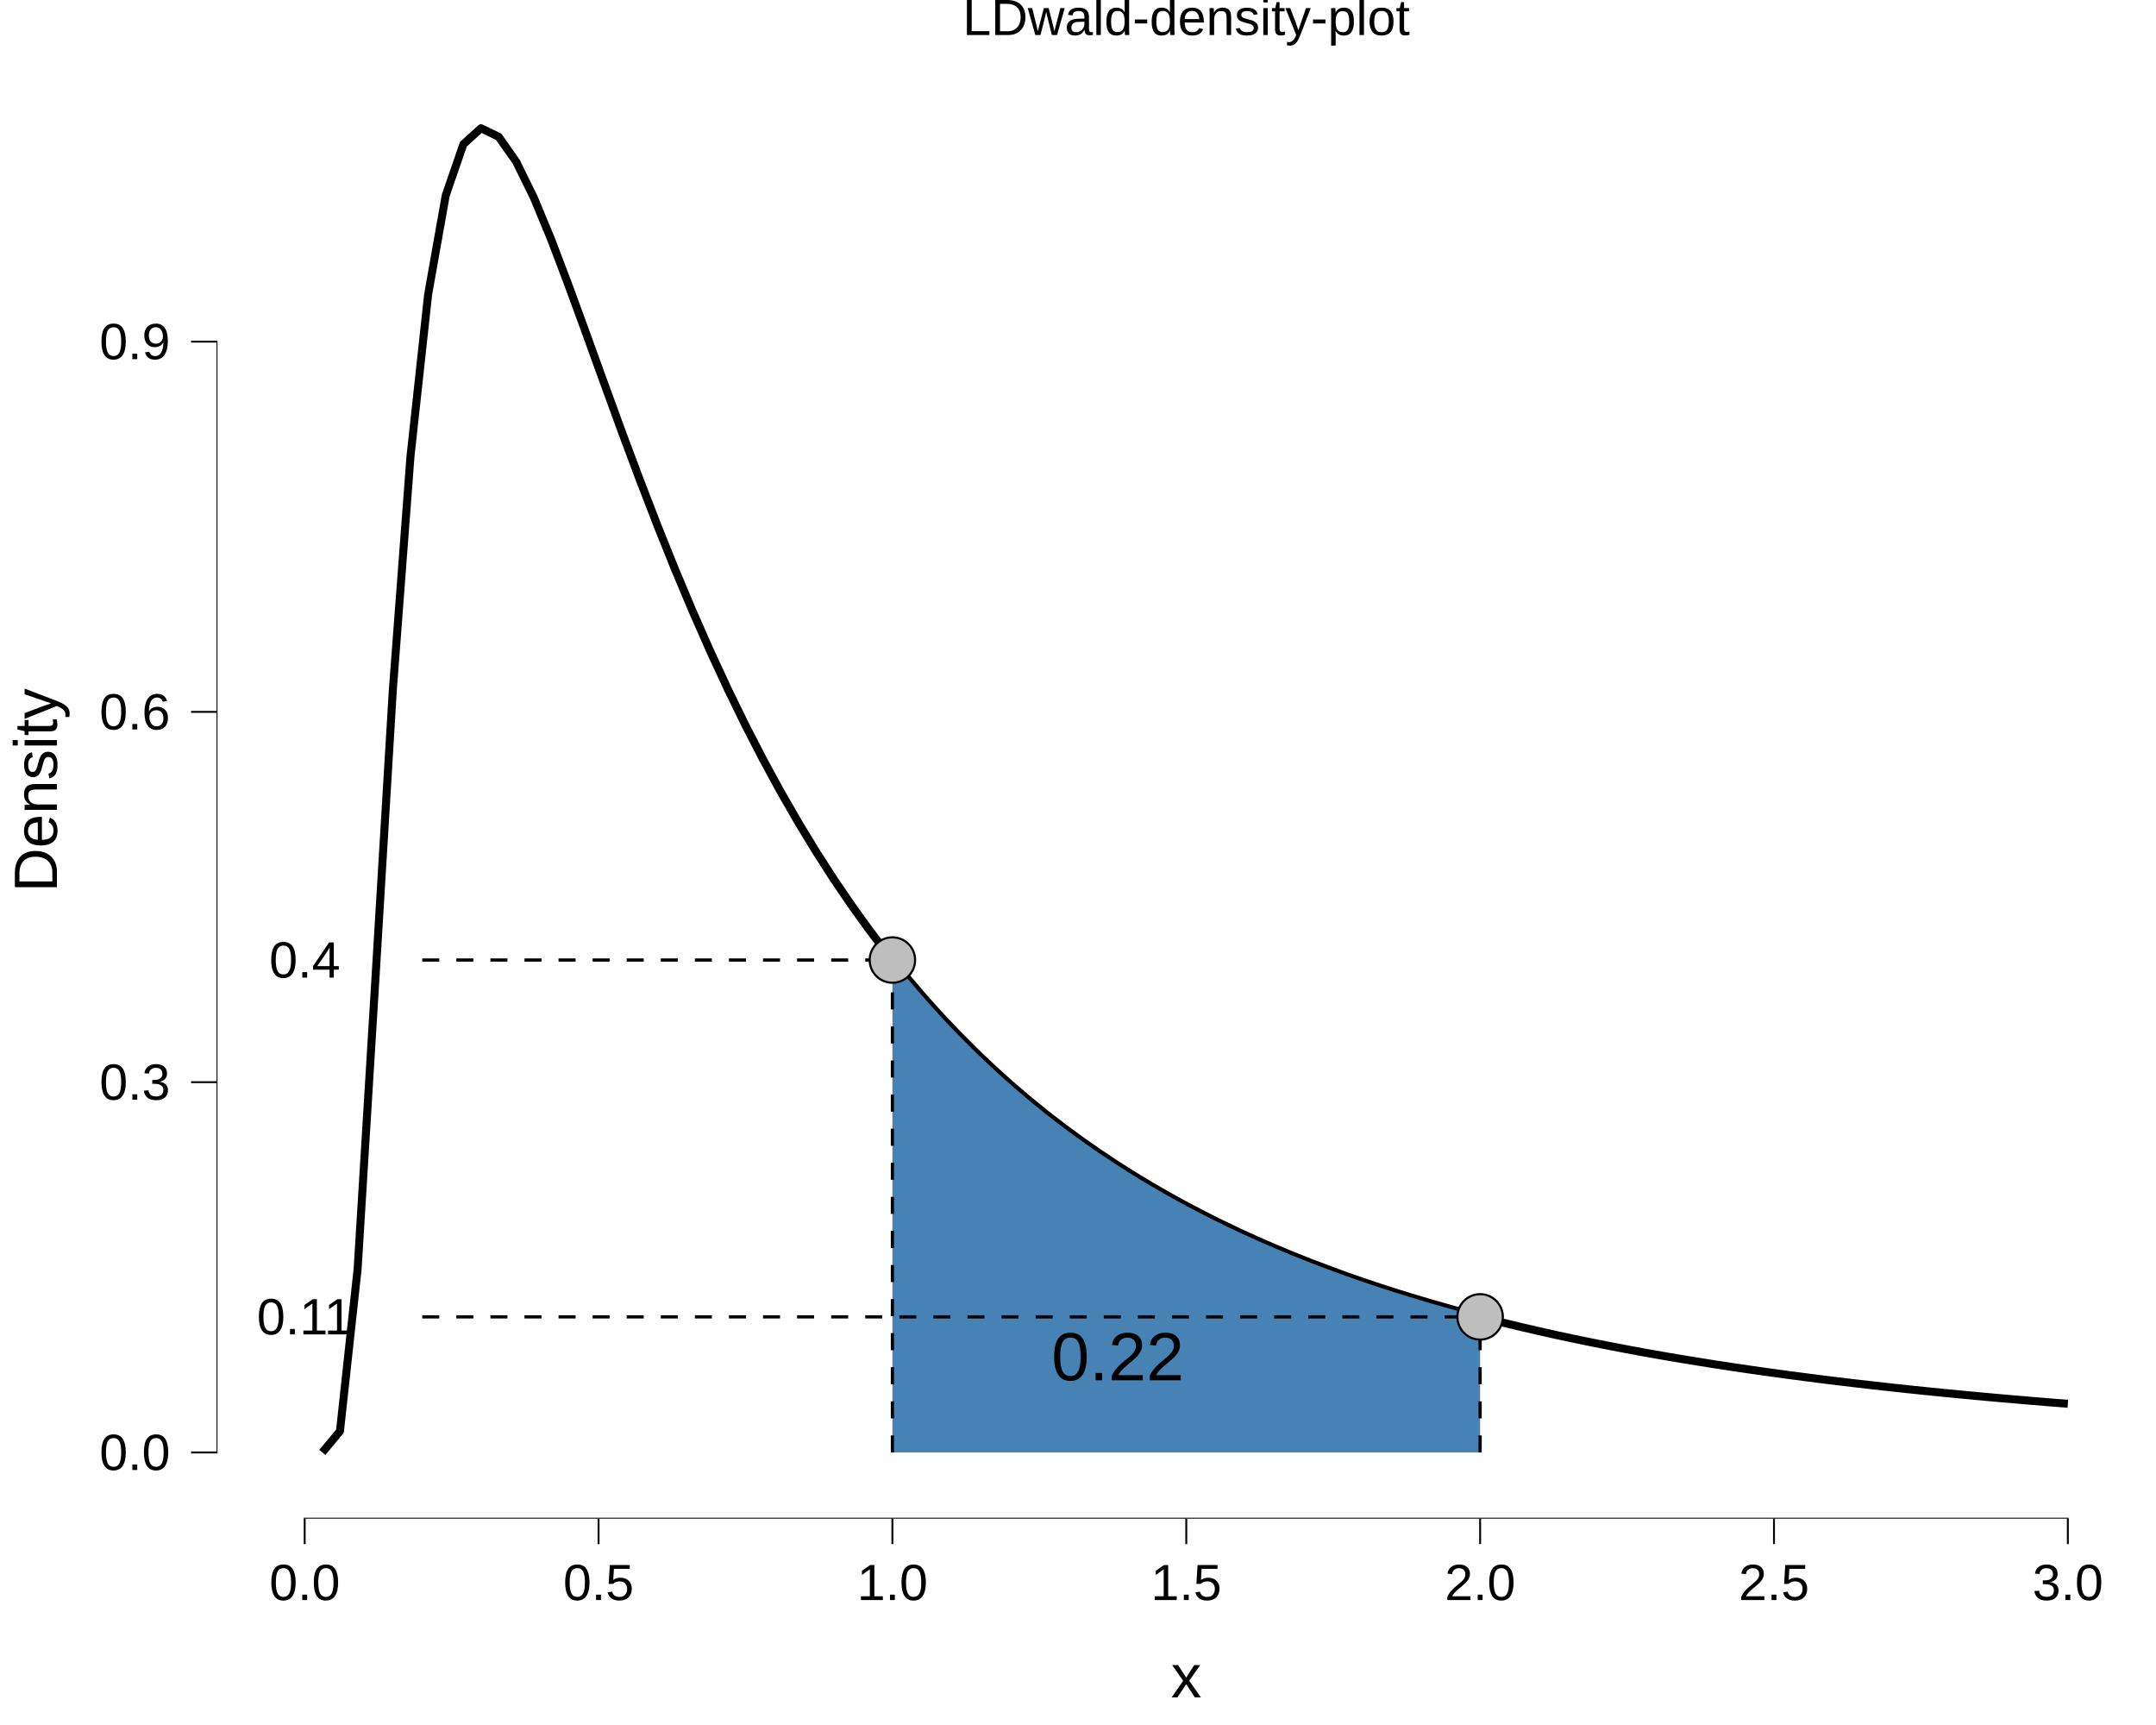
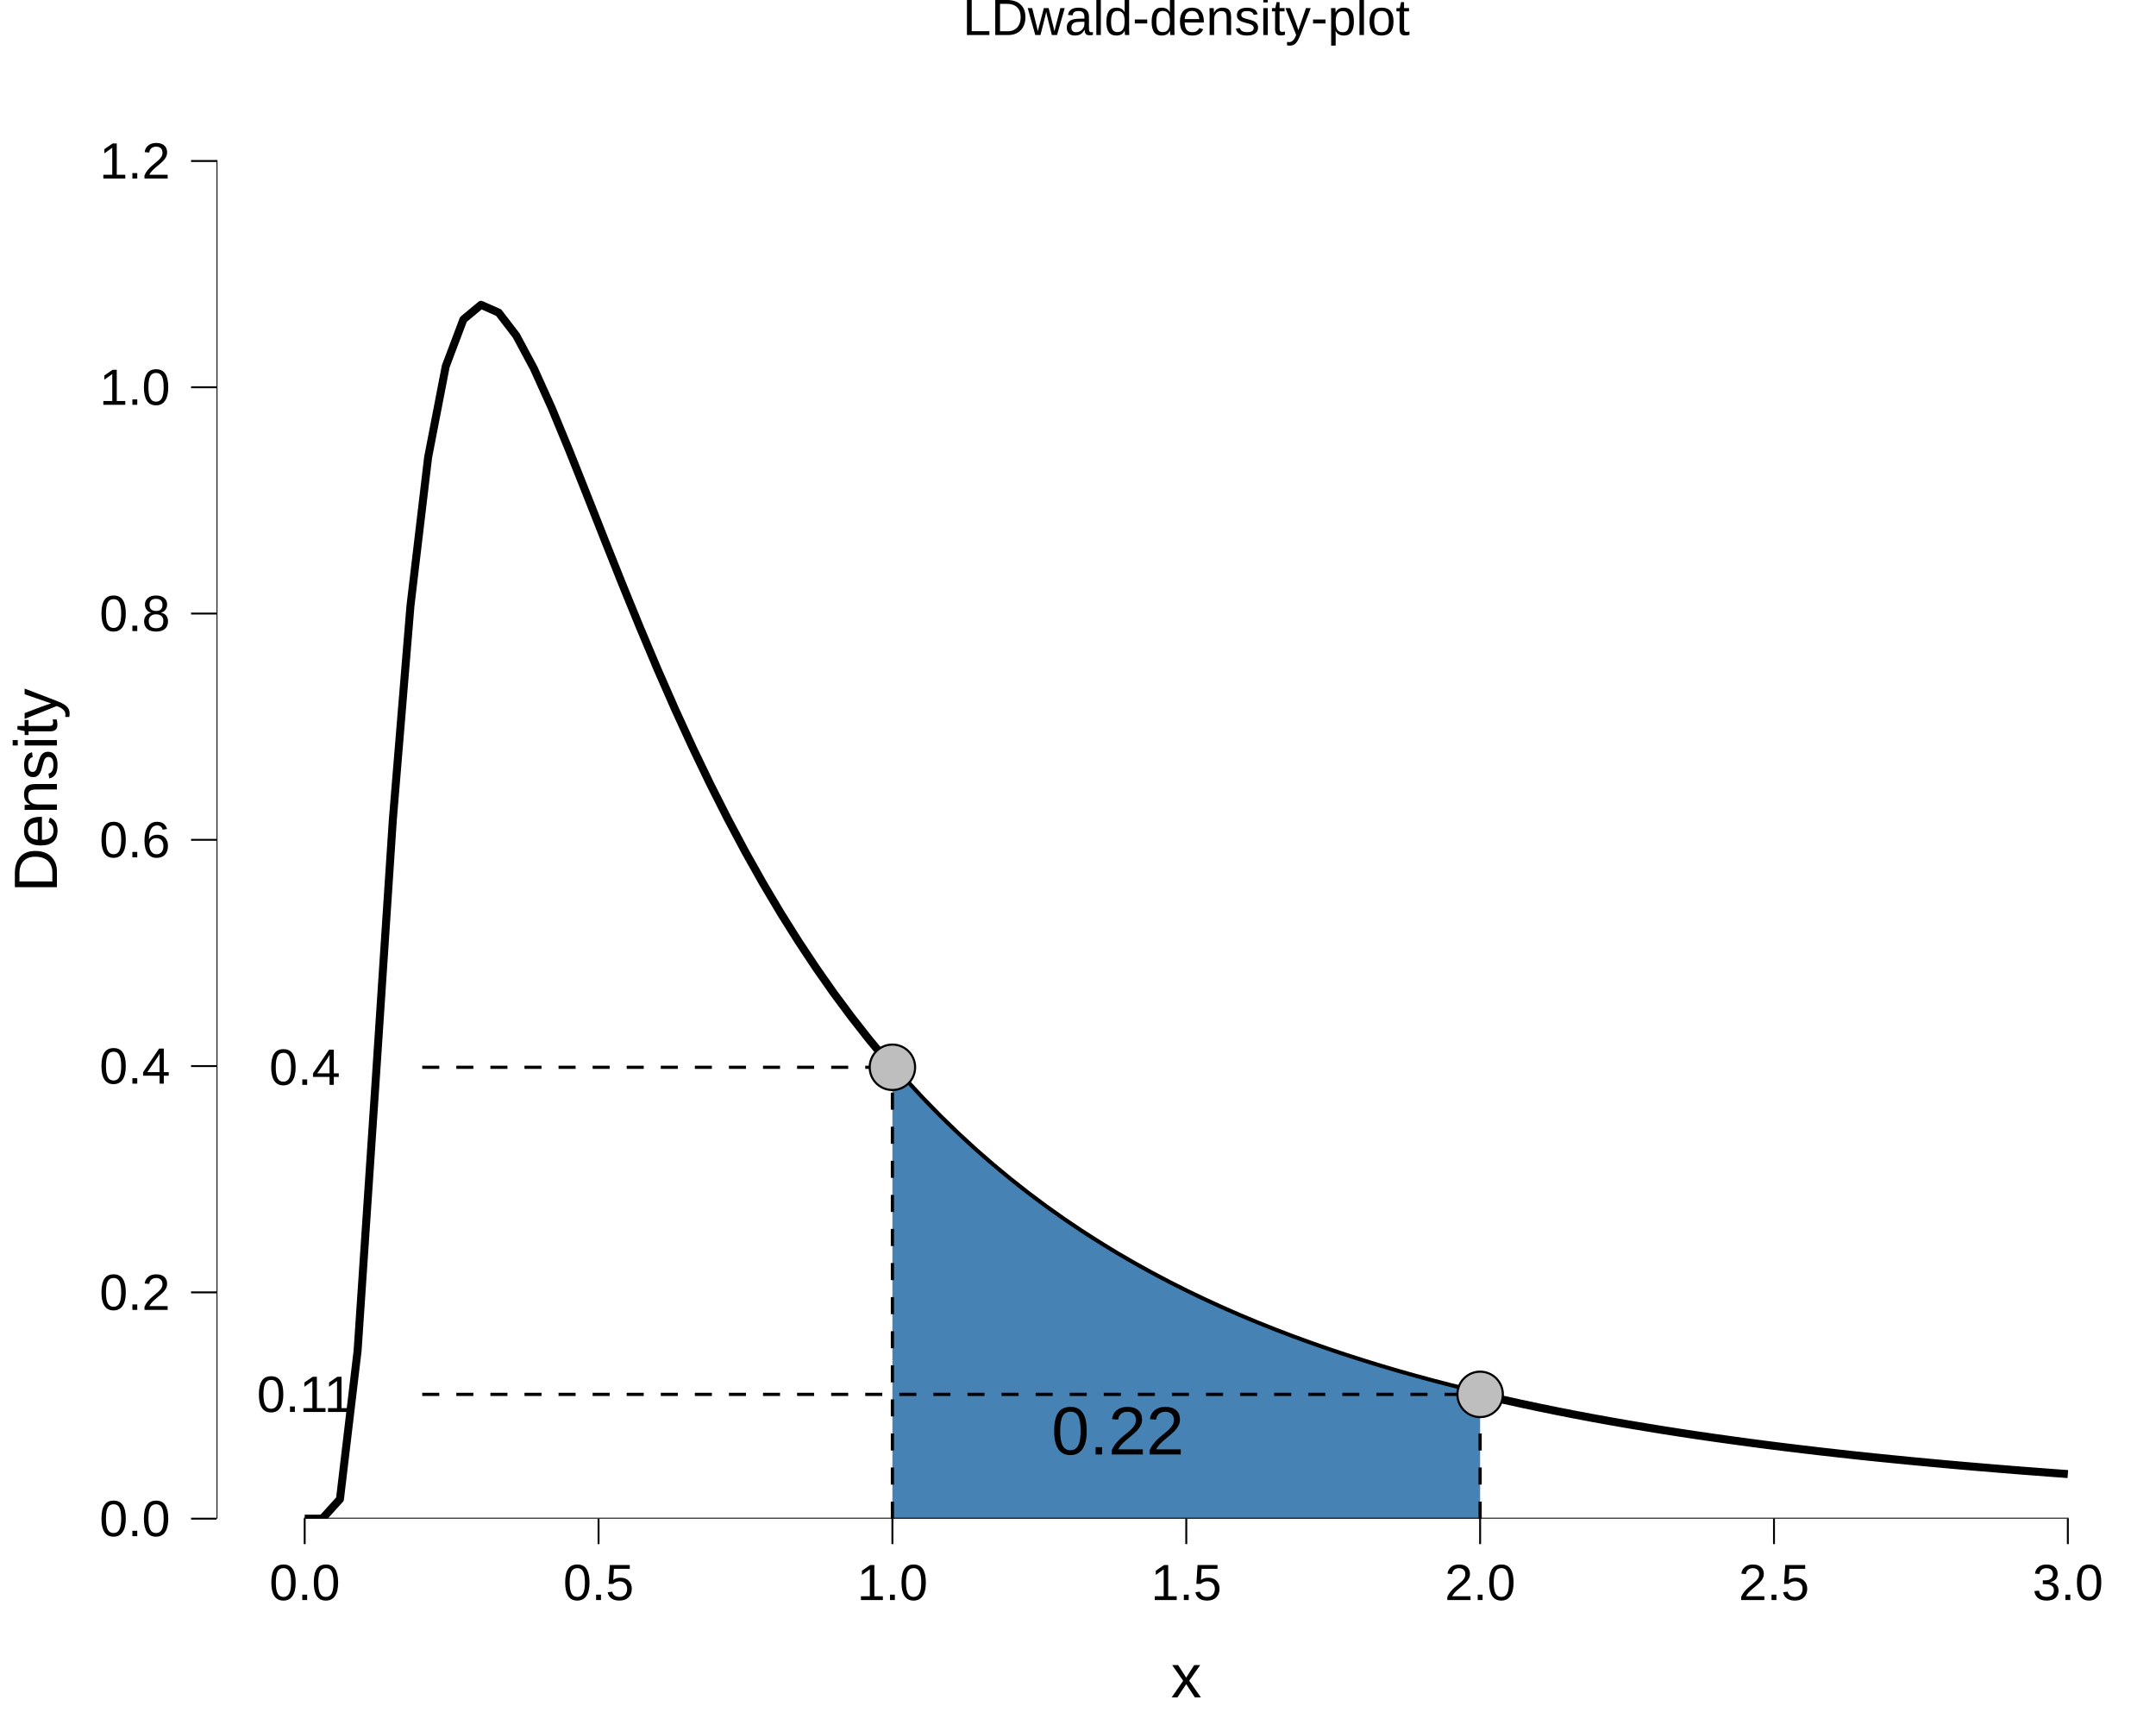
<svg xmlns="http://www.w3.org/2000/svg" viewBox="0 0 720.00 576.00">
  <defs>
    <style type="text/css">
    line, polyline, polygon, path, rect, circle {
      fill: none;
      stroke: #000000;
      stroke-linecap: round;
      stroke-linejoin: round;
      stroke-miterlimit: 10.00;
    }
  </style>
  </defs>
  <rect width="100%" height="100%" style="stroke: none; fill: #FFFFFF;" />
  <rect x="0.00" y="0.00" width="720.00" height="576.00" style="stroke-width: 10.67; stroke: none;" />
  <defs>
    <clipPath id="cpNzIuMzF8NzIwLjAwfDUwNy4xMHwyMC43MQ==">
      <rect x="72.31" y="20.71" width="647.69" height="486.38" />
    </clipPath>
  </defs>
  <rect x="72.31" y="20.71" width="647.69" height="486.38" style="stroke-width: 10.67; stroke: none;" clip-path="url(#cpNzIuMzF8NzIwLjAwfDUwNy4xMHwyMC43MQ==)" />
-   <polyline points="107.64,484.98 113.53,477.90 119.42,423.81 125.30,328.01 131.19,230.38 137.08,152.43 142.97,98.38 148.86,65.21 154.75,48.16 160.63,42.82 166.52,45.66 172.41,54.04 178.30,66.04 184.19,80.28 190.07,95.81 195.96,111.95 201.85,128.24 207.74,144.38 213.63,160.13 219.51,175.38 225.40,190.04 231.29,204.06 237.18,217.43 243.07,230.13 248.95,242.19 254.84,253.61 260.73,264.42 266.62,274.66 272.51,284.34 278.39,293.49 284.28,302.15 290.17,310.34 296.06,318.08 301.95,325.42 307.84,332.36 313.72,338.93 319.61,345.16 325.50,351.07 331.39,356.67 337.28,361.98 343.16,367.03 349.05,371.82 354.94,376.37 360.83,380.70 366.72,384.82 372.60,388.74 378.49,392.47 384.38,396.03 390.27,399.42 396.16,402.65 402.04,405.73 407.93,408.67 413.82,411.49 419.71,414.17 425.60,416.74 431.48,419.19 437.37,421.54 443.26,423.78 449.15,425.94 455.04,428.00 460.92,429.97 466.81,431.86 472.70,433.67 478.59,435.41 484.48,437.08 490.37,438.68 496.25,440.22 502.14,441.70 508.03,443.12 513.92,444.48 519.81,445.80 525.69,447.06 531.58,448.27 537.47,449.44 543.36,450.56 549.25,451.65 555.13,452.69 561.02,453.69 566.91,454.66 572.80,455.59 578.69,456.49 584.57,457.36 590.46,458.19 596.35,459.00 602.24,459.78 608.13,460.53 614.01,461.26 619.90,461.96 625.79,462.63 631.68,463.29 637.57,463.92 643.46,464.53 649.34,465.12 655.23,465.69 661.12,466.24 667.01,466.78 672.90,467.29 678.78,467.79 684.67,468.28 690.56,468.74 " style="stroke-width: 2.67; stroke-linecap: butt;" clip-path="url(#cpNzIuMzF8NzIwLjAwfDUwNy4xMHwyMC43MQ==)" />
-   <polygon points="298.02,320.57 299.98,323.02 301.95,325.42 303.91,327.77 305.87,330.09 307.84,332.36 309.80,334.59 311.76,336.78 313.72,338.93 315.69,341.05 317.65,343.12 319.61,345.16 321.57,347.17 323.54,349.13 325.50,351.07 327.46,352.97 329.42,354.83 331.39,356.67 333.35,358.47 335.31,360.24 337.28,361.98 339.24,363.69 341.20,365.37 343.16,367.03 345.13,368.65 347.09,370.25 349.05,371.82 351.01,373.36 352.98,374.88 354.94,376.37 356.90,377.84 358.87,379.28 360.83,380.70 362.79,382.10 364.75,383.47 366.72,384.82 368.68,386.15 370.64,387.45 372.60,388.74 374.57,390.00 376.53,391.25 378.49,392.47 380.45,393.68 382.42,394.86 384.38,396.03 386.34,397.17 388.31,398.30 390.27,399.42 392.23,400.51 394.19,401.59 396.16,402.65 398.12,403.69 400.08,404.72 402.04,405.73 404.01,406.73 405.97,407.71 407.93,408.67 409.90,409.63 411.86,410.56 413.82,411.49 415.78,412.39 417.75,413.29 419.71,414.17 421.67,415.04 423.63,415.89 425.60,416.74 427.56,417.57 429.52,418.39 431.48,419.19 433.45,419.98 435.41,420.77 437.37,421.54 439.34,422.30 441.30,423.05 443.26,423.78 445.22,424.51 447.19,425.23 449.15,425.94 451.11,426.63 453.07,427.32 455.04,428.00 457.00,428.66 458.96,429.32 460.92,429.97 462.89,430.61 464.85,431.24 466.81,431.86 468.78,432.47 470.74,433.08 472.70,433.67 474.66,434.26 476.63,434.84 478.59,435.41 480.55,435.98 482.51,436.53 484.48,437.08 486.44,437.62 488.40,438.16 490.37,438.68 492.33,439.20 494.29,439.72 494.29,484.99 492.33,484.99 490.37,484.99 488.40,484.99 486.44,484.99 484.48,484.99 482.51,484.99 480.55,484.99 478.59,484.99 476.63,484.99 474.66,484.99 472.70,484.99 470.74,484.99 468.78,484.99 466.81,484.99 464.85,484.99 462.89,484.99 460.92,484.99 458.96,484.99 457.00,484.99 455.04,484.99 453.07,484.99 451.11,484.99 449.15,484.99 447.19,484.99 445.22,484.99 443.26,484.99 441.30,484.99 439.34,484.99 437.37,484.99 435.41,484.99 433.45,484.99 431.48,484.99 429.52,484.99 427.56,484.99 425.60,484.99 423.63,484.99 421.67,484.99 419.71,484.99 417.75,484.99 415.78,484.99 413.82,484.99 411.86,484.99 409.90,484.99 407.93,484.99 405.97,484.99 404.01,484.99 402.04,484.99 400.08,484.99 398.12,484.99 396.16,484.99 394.19,484.99 392.23,484.99 390.27,484.99 388.31,484.99 386.34,484.99 384.38,484.99 382.42,484.99 380.45,484.99 378.49,484.99 376.53,484.99 374.57,484.99 372.60,484.99 370.64,484.99 368.68,484.99 366.72,484.99 364.75,484.99 362.79,484.99 360.83,484.99 358.87,484.99 356.90,484.99 354.94,484.99 352.98,484.99 351.01,484.99 349.05,484.99 347.09,484.99 345.13,484.99 343.16,484.99 341.20,484.99 339.24,484.99 337.28,484.99 335.31,484.99 333.35,484.99 331.39,484.99 329.42,484.99 327.46,484.99 325.50,484.99 323.54,484.99 321.57,484.99 319.61,484.99 317.65,484.99 315.69,484.99 313.72,484.99 311.76,484.99 309.80,484.99 307.84,484.99 305.87,484.99 303.91,484.99 301.95,484.99 299.98,484.99 298.02,484.99 " style="stroke-width: 0.00; stroke: none; fill: #4682B4;" clip-path="url(#cpNzIuMzF8NzIwLjAwfDUwNy4xMHwyMC43MQ==)" />
-   <polyline points="298.02,320.57 299.98,323.02 301.95,325.42 303.91,327.77 305.87,330.09 307.84,332.36 309.80,334.59 311.76,336.78 313.72,338.93 315.69,341.05 317.65,343.12 319.61,345.16 321.57,347.17 323.54,349.13 325.50,351.07 327.46,352.97 329.42,354.83 331.39,356.67 333.35,358.47 335.31,360.24 337.28,361.98 339.24,363.69 341.20,365.37 343.16,367.03 345.13,368.65 347.09,370.25 349.05,371.82 351.01,373.36 352.98,374.88 354.94,376.37 356.90,377.84 358.87,379.28 360.83,380.70 362.79,382.10 364.75,383.47 366.72,384.82 368.68,386.15 370.64,387.45 372.60,388.74 374.57,390.00 376.53,391.25 378.49,392.47 380.45,393.68 382.42,394.86 384.38,396.03 386.34,397.17 388.31,398.30 390.27,399.42 392.23,400.51 394.19,401.59 396.16,402.65 398.12,403.69 400.08,404.72 402.04,405.73 404.01,406.73 405.97,407.71 407.93,408.67 409.90,409.63 411.86,410.56 413.82,411.49 415.78,412.39 417.75,413.29 419.71,414.17 421.67,415.04 423.63,415.89 425.60,416.74 427.56,417.57 429.52,418.39 431.48,419.19 433.45,419.98 435.41,420.77 437.37,421.54 439.34,422.30 441.30,423.05 443.26,423.78 445.22,424.51 447.19,425.23 449.15,425.94 451.11,426.63 453.07,427.32 455.04,428.00 457.00,428.66 458.96,429.32 460.92,429.97 462.89,430.61 464.85,431.24 466.81,431.86 468.78,432.47 470.74,433.08 472.70,433.67 474.66,434.26 476.63,434.84 478.59,435.41 480.55,435.98 482.51,436.53 484.48,437.08 486.44,437.62 488.40,438.16 490.37,438.68 492.33,439.20 494.29,439.72 " style="stroke-width: 1.07; stroke: none;" clip-path="url(#cpNzIuMzF8NzIwLjAwfDUwNy4xMHwyMC43MQ==)" />
-   <polyline points="494.29,484.99 492.33,484.99 490.37,484.99 488.40,484.99 486.44,484.99 484.48,484.99 482.51,484.99 480.55,484.99 478.59,484.99 476.63,484.99 474.66,484.99 472.70,484.99 470.74,484.99 468.78,484.99 466.81,484.99 464.85,484.99 462.89,484.99 460.92,484.99 458.96,484.99 457.00,484.99 455.04,484.99 453.07,484.99 451.11,484.99 449.15,484.99 447.19,484.99 445.22,484.99 443.26,484.99 441.30,484.99 439.34,484.99 437.37,484.99 435.41,484.99 433.45,484.99 431.48,484.99 429.52,484.99 427.56,484.99 425.60,484.99 423.63,484.99 421.67,484.99 419.71,484.99 417.75,484.99 415.78,484.99 413.82,484.99 411.86,484.99 409.90,484.99 407.93,484.99 405.97,484.99 404.01,484.99 402.04,484.99 400.08,484.99 398.12,484.99 396.16,484.99 394.19,484.99 392.23,484.99 390.27,484.99 388.31,484.99 386.34,484.99 384.38,484.99 382.42,484.99 380.45,484.99 378.49,484.99 376.53,484.99 374.57,484.99 372.60,484.99 370.64,484.99 368.68,484.99 366.72,484.99 364.75,484.99 362.79,484.99 360.83,484.99 358.87,484.99 356.90,484.99 354.94,484.99 352.98,484.99 351.01,484.99 349.05,484.99 347.09,484.99 345.13,484.99 343.16,484.99 341.20,484.99 339.24,484.99 337.28,484.99 335.31,484.99 333.35,484.99 331.39,484.99 329.42,484.99 327.46,484.99 325.50,484.99 323.54,484.99 321.57,484.99 319.61,484.99 317.65,484.99 315.69,484.99 313.72,484.99 311.76,484.99 309.80,484.99 307.84,484.99 305.87,484.99 303.91,484.99 301.95,484.99 299.98,484.99 298.02,484.99 " style="stroke-width: 1.07; stroke: none;" clip-path="url(#cpNzIuMzF8NzIwLjAwfDUwNy4xMHwyMC43MQ==)" />
+   <polyline points="101.75,507.10 107.64,507.09 113.53,500.59 119.42,451.02 125.30,363.20 131.19,273.70 137.08,202.25 142.97,152.71 148.86,122.30 154.75,106.67 160.63,101.78 166.52,104.38 172.41,112.06 178.30,123.06 184.19,136.11 190.07,150.35 195.96,165.15 201.85,180.08 207.74,194.87 213.63,209.31 219.51,223.29 225.40,236.73 231.29,249.58 237.18,261.83 243.07,273.48 248.95,284.53 254.84,295.00 260.73,304.91 266.62,314.29 272.51,323.17 278.39,331.56 284.28,339.49 290.17,347.00 296.06,354.10 301.95,360.82 307.84,367.19 313.72,373.21 319.61,378.92 325.50,384.34 331.39,389.47 337.28,394.34 343.16,398.96 349.05,403.36 354.94,407.53 360.83,411.50 366.72,415.27 372.60,418.87 378.49,422.29 384.38,425.55 390.27,428.66 396.16,431.62 402.04,434.44 407.93,437.14 413.82,439.72 419.71,442.18 425.60,444.53 431.48,446.78 437.37,448.93 443.26,450.99 449.15,452.96 455.04,454.85 460.92,456.66 466.81,458.40 472.70,460.06 478.59,461.65 484.48,463.18 490.37,464.65 496.25,466.06 502.14,467.42 508.03,468.72 513.92,469.97 519.81,471.17 525.69,472.33 531.58,473.44 537.47,474.51 543.36,475.54 549.25,476.53 555.13,477.49 561.02,478.41 566.91,479.30 572.80,480.15 578.69,480.97 584.57,481.77 590.46,482.54 596.35,483.28 602.24,483.99 608.13,484.68 614.01,485.34 619.90,485.99 625.79,486.61 631.68,487.20 637.57,487.78 643.46,488.34 649.34,488.88 655.23,489.41 661.12,489.91 667.01,490.40 672.90,490.88 678.78,491.33 684.67,491.78 690.56,492.21 " style="stroke-width: 2.67; stroke-linecap: butt;" clip-path="url(#cpNzIuMzF8NzIwLjAwfDUwNy4xMHwyMC43MQ==)" />
+   <polygon points="298.02,356.38 299.98,358.62 301.95,360.82 303.91,362.98 305.87,365.10 307.84,367.19 309.80,369.23 311.76,371.24 313.72,373.21 315.69,375.15 317.65,377.05 319.61,378.92 321.57,380.76 323.54,382.56 325.50,384.34 327.46,386.08 329.42,387.79 331.39,389.47 333.35,391.12 335.31,392.74 337.28,394.34 339.24,395.91 341.20,397.45 343.16,398.96 345.13,400.45 347.09,401.92 349.05,403.36 351.01,404.77 352.98,406.16 354.94,407.53 356.90,408.88 358.87,410.20 360.83,411.50 362.79,412.78 364.75,414.04 366.72,415.27 368.68,416.49 370.64,417.69 372.60,418.87 374.57,420.03 376.53,421.17 378.49,422.29 380.45,423.39 382.42,424.48 384.38,425.55 386.34,426.60 388.31,427.64 390.27,428.66 392.23,429.66 394.19,430.65 396.16,431.62 398.12,432.58 400.08,433.52 402.04,434.44 404.01,435.36 405.97,436.26 407.93,437.14 409.90,438.01 411.86,438.87 413.82,439.72 415.78,440.55 417.75,441.37 419.71,442.18 421.67,442.98 423.63,443.76 425.60,444.53 427.56,445.29 429.52,446.04 431.48,446.78 433.45,447.51 435.41,448.23 437.37,448.93 439.34,449.63 441.30,450.32 443.26,450.99 445.22,451.66 447.19,452.32 449.15,452.96 451.11,453.60 453.07,454.23 455.04,454.85 457.00,455.46 458.96,456.07 460.92,456.66 462.89,457.25 464.85,457.83 466.81,458.40 468.78,458.96 470.74,459.51 472.70,460.06 474.66,460.60 476.63,461.13 478.59,461.65 480.55,462.17 482.51,462.68 484.48,463.18 486.44,463.68 488.40,464.17 490.37,464.65 492.33,465.13 494.29,465.60 494.29,507.10 492.33,507.10 490.37,507.10 488.40,507.10 486.44,507.10 484.48,507.10 482.51,507.10 480.55,507.10 478.59,507.10 476.63,507.10 474.66,507.10 472.70,507.10 470.74,507.10 468.78,507.10 466.81,507.10 464.85,507.10 462.89,507.10 460.92,507.10 458.96,507.10 457.00,507.10 455.04,507.10 453.07,507.10 451.11,507.10 449.15,507.10 447.19,507.10 445.22,507.10 443.26,507.10 441.30,507.10 439.34,507.10 437.37,507.10 435.41,507.10 433.45,507.10 431.48,507.10 429.52,507.10 427.56,507.10 425.60,507.10 423.63,507.10 421.67,507.10 419.71,507.10 417.75,507.10 415.78,507.10 413.82,507.10 411.86,507.10 409.90,507.10 407.93,507.10 405.97,507.10 404.01,507.10 402.04,507.10 400.08,507.10 398.12,507.10 396.16,507.10 394.19,507.10 392.23,507.10 390.27,507.10 388.31,507.10 386.34,507.10 384.38,507.10 382.42,507.10 380.45,507.10 378.49,507.10 376.53,507.10 374.57,507.10 372.60,507.10 370.64,507.10 368.68,507.10 366.72,507.10 364.75,507.10 362.79,507.10 360.83,507.10 358.87,507.10 356.90,507.10 354.94,507.10 352.98,507.10 351.01,507.10 349.05,507.10 347.09,507.10 345.13,507.10 343.16,507.10 341.20,507.10 339.24,507.10 337.28,507.10 335.31,507.10 333.35,507.10 331.39,507.10 329.42,507.10 327.46,507.10 325.50,507.10 323.54,507.10 321.57,507.10 319.61,507.10 317.65,507.10 315.69,507.10 313.72,507.10 311.76,507.10 309.80,507.10 307.84,507.10 305.87,507.10 303.91,507.10 301.95,507.10 299.98,507.10 298.02,507.10 " style="stroke-width: 0.00; stroke: none; fill: #4682B4;" clip-path="url(#cpNzIuMzF8NzIwLjAwfDUwNy4xMHwyMC43MQ==)" />
+   <polyline points="298.02,356.38 299.98,358.62 301.95,360.82 303.91,362.98 305.87,365.10 307.84,367.19 309.80,369.23 311.76,371.24 313.72,373.21 315.69,375.15 317.65,377.05 319.61,378.92 321.57,380.76 323.54,382.56 325.50,384.34 327.46,386.08 329.42,387.79 331.39,389.47 333.35,391.12 335.31,392.74 337.28,394.34 339.24,395.91 341.20,397.45 343.16,398.96 345.13,400.45 347.09,401.92 349.05,403.36 351.01,404.77 352.98,406.16 354.94,407.53 356.90,408.88 358.87,410.20 360.83,411.50 362.79,412.78 364.75,414.04 366.72,415.27 368.68,416.49 370.64,417.69 372.60,418.87 374.57,420.03 376.53,421.17 378.49,422.29 380.45,423.39 382.42,424.48 384.38,425.55 386.34,426.60 388.31,427.64 390.27,428.66 392.23,429.66 394.19,430.65 396.16,431.62 398.12,432.58 400.08,433.52 402.04,434.44 404.01,435.36 405.97,436.26 407.93,437.14 409.90,438.01 411.86,438.87 413.82,439.72 415.78,440.55 417.75,441.37 419.71,442.18 421.67,442.98 423.63,443.76 425.60,444.53 427.56,445.29 429.52,446.04 431.48,446.78 433.45,447.51 435.41,448.23 437.37,448.93 439.34,449.63 441.30,450.32 443.26,450.99 445.22,451.66 447.19,452.32 449.15,452.96 451.11,453.60 453.07,454.23 455.04,454.85 457.00,455.46 458.96,456.07 460.92,456.66 462.89,457.25 464.85,457.83 466.81,458.40 468.78,458.96 470.74,459.51 472.70,460.06 474.66,460.60 476.63,461.13 478.59,461.65 480.55,462.17 482.51,462.68 484.48,463.18 486.44,463.68 488.40,464.17 490.37,464.65 492.33,465.13 494.29,465.60 " style="stroke-width: 1.07; stroke: none;" clip-path="url(#cpNzIuMzF8NzIwLjAwfDUwNy4xMHwyMC43MQ==)" />
+   <polyline points="494.29,507.10 492.33,507.10 490.37,507.10 488.40,507.10 486.44,507.10 484.48,507.10 482.51,507.10 480.55,507.10 478.59,507.10 476.63,507.10 474.66,507.10 472.70,507.10 470.74,507.10 468.78,507.10 466.81,507.10 464.85,507.10 462.89,507.10 460.92,507.10 458.96,507.10 457.00,507.10 455.04,507.10 453.07,507.10 451.11,507.10 449.15,507.10 447.19,507.10 445.22,507.10 443.26,507.10 441.30,507.10 439.34,507.10 437.37,507.10 435.41,507.10 433.45,507.10 431.48,507.10 429.52,507.10 427.56,507.10 425.60,507.10 423.63,507.10 421.67,507.10 419.71,507.10 417.75,507.10 415.78,507.10 413.82,507.10 411.86,507.10 409.90,507.10 407.93,507.10 405.97,507.10 404.01,507.10 402.04,507.10 400.08,507.10 398.12,507.10 396.16,507.10 394.19,507.10 392.23,507.10 390.27,507.10 388.31,507.10 386.34,507.10 384.38,507.10 382.42,507.10 380.45,507.10 378.49,507.10 376.53,507.10 374.57,507.10 372.60,507.10 370.64,507.10 368.68,507.10 366.72,507.10 364.75,507.10 362.79,507.10 360.83,507.10 358.87,507.10 356.90,507.10 354.94,507.10 352.98,507.10 351.01,507.10 349.05,507.10 347.09,507.10 345.13,507.10 343.16,507.10 341.20,507.10 339.24,507.10 337.28,507.10 335.31,507.10 333.35,507.10 331.39,507.10 329.42,507.10 327.46,507.10 325.50,507.10 323.54,507.10 321.57,507.10 319.61,507.10 317.65,507.10 315.69,507.10 313.72,507.10 311.76,507.10 309.80,507.10 307.84,507.10 305.87,507.10 303.91,507.10 301.95,507.10 299.98,507.10 298.02,507.10 " style="stroke-width: 1.07; stroke: none;" clip-path="url(#cpNzIuMzF8NzIwLjAwfDUwNy4xMHwyMC43MQ==)" />
  <g clip-path="url(#cpNzIuMzF8NzIwLjAwfDUwNy4xMHwyMC43MQ==)">
-     <text x="351.15" y="460.89" style="font-size: 22.76px; font-family: Liberation Sans;" textLength="44.30px" lengthAdjust="spacingAndGlyphs">0.22</text>
+     <text x="351.15" y="485.66" style="font-size: 22.76px; font-family: Liberation Sans;" textLength="44.30px" lengthAdjust="spacingAndGlyphs">0.22</text>
  </g>
-   <line x1="141.01" y1="320.57" x2="298.02" y2="320.57" style="stroke-width: 1.07; stroke-dasharray: 5.69,5.69; stroke-linecap: butt;" clip-path="url(#cpNzIuMzF8NzIwLjAwfDUwNy4xMHwyMC43MQ==)" />
-   <line x1="141.01" y1="439.72" x2="494.29" y2="439.72" style="stroke-width: 1.07; stroke-dasharray: 5.69,5.69; stroke-linecap: butt;" clip-path="url(#cpNzIuMzF8NzIwLjAwfDUwNy4xMHwyMC43MQ==)" />
+   <line x1="141.01" y1="356.38" x2="298.02" y2="356.38" style="stroke-width: 1.07; stroke-dasharray: 5.69,5.69; stroke-linecap: butt;" clip-path="url(#cpNzIuMzF8NzIwLjAwfDUwNy4xMHwyMC43MQ==)" />
+   <line x1="141.01" y1="465.60" x2="494.29" y2="465.60" style="stroke-width: 1.07; stroke-dasharray: 5.69,5.69; stroke-linecap: butt;" clip-path="url(#cpNzIuMzF8NzIwLjAwfDUwNy4xMHwyMC43MQ==)" />
  <g clip-path="url(#cpNzIuMzF8NzIwLjAwfDUwNy4xMHwyMC43MQ==)">
-     <text x="89.90" y="326.44" style="font-size: 17.07px; font-family: Liberation Sans;" textLength="23.70px" lengthAdjust="spacingAndGlyphs">0.4</text>
+     <text x="89.90" y="362.25" style="font-size: 17.07px; font-family: Liberation Sans;" textLength="23.70px" lengthAdjust="spacingAndGlyphs">0.4</text>
  </g>
  <g clip-path="url(#cpNzIuMzF8NzIwLjAwfDUwNy4xMHwyMC43MQ==)">
-     <text x="85.79" y="445.58" style="font-size: 17.07px; font-family: Liberation Sans;" textLength="31.92px" lengthAdjust="spacingAndGlyphs">0.11</text>
+     <text x="85.79" y="471.47" style="font-size: 17.07px; font-family: Liberation Sans;" textLength="31.92px" lengthAdjust="spacingAndGlyphs">0.11</text>
  </g>
-   <line x1="298.02" y1="484.99" x2="298.02" y2="320.57" style="stroke-width: 1.07; stroke-dasharray: 5.69,5.69; stroke-linecap: butt;" clip-path="url(#cpNzIuMzF8NzIwLjAwfDUwNy4xMHwyMC43MQ==)" />
-   <line x1="494.29" y1="484.99" x2="494.29" y2="439.72" style="stroke-width: 1.07; stroke-dasharray: 5.69,5.69; stroke-linecap: butt;" clip-path="url(#cpNzIuMzF8NzIwLjAwfDUwNy4xMHwyMC43MQ==)" />
-   <circle cx="298.02" cy="320.57" r="5.69pt" style="stroke-width: 0.71; fill: #BEBEBE;" clip-path="url(#cpNzIuMzF8NzIwLjAwfDUwNy4xMHwyMC43MQ==)" />
-   <circle cx="494.29" cy="439.72" r="5.69pt" style="stroke-width: 0.71; fill: #BEBEBE;" clip-path="url(#cpNzIuMzF8NzIwLjAwfDUwNy4xMHwyMC43MQ==)" />
+   <line x1="298.02" y1="507.10" x2="298.02" y2="356.38" style="stroke-width: 1.07; stroke-dasharray: 5.69,5.69; stroke-linecap: butt;" clip-path="url(#cpNzIuMzF8NzIwLjAwfDUwNy4xMHwyMC43MQ==)" />
+   <line x1="494.29" y1="507.10" x2="494.29" y2="465.60" style="stroke-width: 1.07; stroke-dasharray: 5.69,5.69; stroke-linecap: butt;" clip-path="url(#cpNzIuMzF8NzIwLjAwfDUwNy4xMHwyMC43MQ==)" />
+   <circle cx="298.02" cy="356.38" r="5.69pt" style="stroke-width: 0.71; fill: #BEBEBE;" clip-path="url(#cpNzIuMzF8NzIwLjAwfDUwNy4xMHwyMC43MQ==)" />
+   <circle cx="494.29" cy="465.60" r="5.69pt" style="stroke-width: 0.71; fill: #BEBEBE;" clip-path="url(#cpNzIuMzF8NzIwLjAwfDUwNy4xMHwyMC43MQ==)" />
  <line x1="101.43" y1="507.10" x2="690.88" y2="507.10" style="stroke-width: 0.64; stroke-linecap: butt;" clip-path="url(#cpNzIuMzF8NzIwLjAwfDUwNy4xMHwyMC43MQ==)" />
-   <line x1="72.31" y1="485.31" x2="72.31" y2="113.76" style="stroke-width: 0.64; stroke-linecap: butt;" clip-path="url(#cpNzIuMzF8NzIwLjAwfDUwNy4xMHwyMC43MQ==)" />
+   <line x1="72.31" y1="507.42" x2="72.31" y2="53.44" style="stroke-width: 0.64; stroke-linecap: butt;" clip-path="url(#cpNzIuMzF8NzIwLjAwfDUwNy4xMHwyMC43MQ==)" />
  <rect x="72.31" y="20.71" width="647.69" height="486.38" style="stroke-width: 0.00; stroke: none;" clip-path="url(#cpNzIuMzF8NzIwLjAwfDUwNy4xMHwyMC43MQ==)" />
  <defs>
    <clipPath id="cpMC4wMHw3MjAuMDB8NTc2LjAwfDAuMDA=">
      <rect x="0.00" y="0.00" width="720.00" height="576.00" />
    </clipPath>
  </defs>
  <polyline points="72.31,507.10 72.31,20.71 " style="stroke-width: 0.00; stroke: none; stroke-linecap: butt;" clip-path="url(#cpMC4wMHw3MjAuMDB8NTc2LjAwfDAuMDA=)" />
  <g clip-path="url(#cpMC4wMHw3MjAuMDB8NTc2LjAwfDAuMDA=)">
-     <text x="33.21" y="490.84" style="font-size: 17.00px; font-family: Liberation Sans;" textLength="23.62px" lengthAdjust="spacingAndGlyphs">0.0</text>
+     <text x="33.21" y="512.95" style="font-size: 17.00px; font-family: Liberation Sans;" textLength="23.62px" lengthAdjust="spacingAndGlyphs">0.0</text>
  </g>
  <g clip-path="url(#cpMC4wMHw3MjAuMDB8NTc2LjAwfDAuMDA=)">
-     <text x="33.21" y="367.20" style="font-size: 17.00px; font-family: Liberation Sans;" textLength="23.62px" lengthAdjust="spacingAndGlyphs">0.3</text>
+     <text x="33.21" y="437.39" style="font-size: 17.00px; font-family: Liberation Sans;" textLength="23.62px" lengthAdjust="spacingAndGlyphs">0.2</text>
  </g>
  <g clip-path="url(#cpMC4wMHw3MjAuMDB8NTc2LjAwfDAuMDA=)">
-     <text x="33.21" y="243.56" style="font-size: 17.00px; font-family: Liberation Sans;" textLength="23.62px" lengthAdjust="spacingAndGlyphs">0.6</text>
+     <text x="33.21" y="361.84" style="font-size: 17.00px; font-family: Liberation Sans;" textLength="23.62px" lengthAdjust="spacingAndGlyphs">0.4</text>
  </g>
  <g clip-path="url(#cpMC4wMHw3MjAuMDB8NTc2LjAwfDAuMDA=)">
-     <text x="33.21" y="119.93" style="font-size: 17.00px; font-family: Liberation Sans;" textLength="23.62px" lengthAdjust="spacingAndGlyphs">0.9</text>
+     <text x="33.21" y="286.28" style="font-size: 17.00px; font-family: Liberation Sans;" textLength="23.62px" lengthAdjust="spacingAndGlyphs">0.6</text>
  </g>
-   <polyline points="63.81,484.99 72.31,484.99 " style="stroke-width: 0.64; stroke-linecap: butt;" clip-path="url(#cpMC4wMHw3MjAuMDB8NTc2LjAwfDAuMDA=)" />
-   <polyline points="63.81,361.35 72.31,361.35 " style="stroke-width: 0.64; stroke-linecap: butt;" clip-path="url(#cpMC4wMHw3MjAuMDB8NTc2LjAwfDAuMDA=)" />
-   <polyline points="63.81,237.71 72.31,237.71 " style="stroke-width: 0.64; stroke-linecap: butt;" clip-path="url(#cpMC4wMHw3MjAuMDB8NTc2LjAwfDAuMDA=)" />
-   <polyline points="63.81,114.07 72.31,114.07 " style="stroke-width: 0.64; stroke-linecap: butt;" clip-path="url(#cpMC4wMHw3MjAuMDB8NTc2LjAwfDAuMDA=)" />
+   <g clip-path="url(#cpMC4wMHw3MjAuMDB8NTc2LjAwfDAuMDA=)">
+     <text x="33.21" y="210.72" style="font-size: 17.00px; font-family: Liberation Sans;" textLength="23.62px" lengthAdjust="spacingAndGlyphs">0.8</text>
+   </g>
+   <g clip-path="url(#cpMC4wMHw3MjAuMDB8NTc2LjAwfDAuMDA=)">
+     <text x="33.21" y="135.17" style="font-size: 17.00px; font-family: Liberation Sans;" textLength="23.62px" lengthAdjust="spacingAndGlyphs">1.0</text>
+   </g>
+   <g clip-path="url(#cpMC4wMHw3MjAuMDB8NTc2LjAwfDAuMDA=)">
+     <text x="33.21" y="59.61" style="font-size: 17.00px; font-family: Liberation Sans;" textLength="23.62px" lengthAdjust="spacingAndGlyphs">1.2</text>
+   </g>
+   <polyline points="63.81,507.10 72.31,507.10 " style="stroke-width: 0.64; stroke-linecap: butt;" clip-path="url(#cpMC4wMHw3MjAuMDB8NTc2LjAwfDAuMDA=)" />
+   <polyline points="63.81,431.54 72.31,431.54 " style="stroke-width: 0.64; stroke-linecap: butt;" clip-path="url(#cpMC4wMHw3MjAuMDB8NTc2LjAwfDAuMDA=)" />
+   <polyline points="63.81,355.98 72.31,355.98 " style="stroke-width: 0.64; stroke-linecap: butt;" clip-path="url(#cpMC4wMHw3MjAuMDB8NTc2LjAwfDAuMDA=)" />
+   <polyline points="63.81,280.43 72.31,280.43 " style="stroke-width: 0.64; stroke-linecap: butt;" clip-path="url(#cpMC4wMHw3MjAuMDB8NTc2LjAwfDAuMDA=)" />
+   <polyline points="63.81,204.87 72.31,204.87 " style="stroke-width: 0.64; stroke-linecap: butt;" clip-path="url(#cpMC4wMHw3MjAuMDB8NTc2LjAwfDAuMDA=)" />
+   <polyline points="63.81,129.31 72.31,129.31 " style="stroke-width: 0.64; stroke-linecap: butt;" clip-path="url(#cpMC4wMHw3MjAuMDB8NTc2LjAwfDAuMDA=)" />
+   <polyline points="63.81,53.76 72.31,53.76 " style="stroke-width: 0.64; stroke-linecap: butt;" clip-path="url(#cpMC4wMHw3MjAuMDB8NTc2LjAwfDAuMDA=)" />
  <polyline points="72.31,507.10 720.00,507.10 " style="stroke-width: 0.00; stroke: none; stroke-linecap: butt;" clip-path="url(#cpMC4wMHw3MjAuMDB8NTc2LjAwfDAuMDA=)" />
  <polyline points="101.75,515.60 101.75,507.10 " style="stroke-width: 0.64; stroke-linecap: butt;" clip-path="url(#cpMC4wMHw3MjAuMDB8NTc2LjAwfDAuMDA=)" />
  <polyline points="199.89,515.60 199.89,507.10 " style="stroke-width: 0.64; stroke-linecap: butt;" clip-path="url(#cpMC4wMHw3MjAuMDB8NTc2LjAwfDAuMDA=)" />
  <polyline points="298.02,515.60 298.02,507.10 " style="stroke-width: 0.64; stroke-linecap: butt;" clip-path="url(#cpMC4wMHw3MjAuMDB8NTc2LjAwfDAuMDA=)" />
  <polyline points="396.16,515.60 396.16,507.10 " style="stroke-width: 0.64; stroke-linecap: butt;" clip-path="url(#cpMC4wMHw3MjAuMDB8NTc2LjAwfDAuMDA=)" />
  <polyline points="494.29,515.60 494.29,507.10 " style="stroke-width: 0.64; stroke-linecap: butt;" clip-path="url(#cpMC4wMHw3MjAuMDB8NTc2LjAwfDAuMDA=)" />
  <polyline points="592.43,515.60 592.43,507.10 " style="stroke-width: 0.64; stroke-linecap: butt;" clip-path="url(#cpMC4wMHw3MjAuMDB8NTc2LjAwfDAuMDA=)" />
  <polyline points="690.56,515.60 690.56,507.10 " style="stroke-width: 0.64; stroke-linecap: butt;" clip-path="url(#cpMC4wMHw3MjAuMDB8NTc2LjAwfDAuMDA=)" />
  <g clip-path="url(#cpMC4wMHw3MjAuMDB8NTc2LjAwfDAuMDA=)">
    <text x="89.94" y="534.28" style="font-size: 17.00px; font-family: Liberation Sans;" textLength="23.62px" lengthAdjust="spacingAndGlyphs">0.0</text>
  </g>
  <g clip-path="url(#cpMC4wMHw3MjAuMDB8NTc2LjAwfDAuMDA=)">
    <text x="188.07" y="534.28" style="font-size: 17.00px; font-family: Liberation Sans;" textLength="23.62px" lengthAdjust="spacingAndGlyphs">0.5</text>
  </g>
  <g clip-path="url(#cpMC4wMHw3MjAuMDB8NTc2LjAwfDAuMDA=)">
    <text x="286.21" y="534.28" style="font-size: 17.00px; font-family: Liberation Sans;" textLength="23.62px" lengthAdjust="spacingAndGlyphs">1.0</text>
  </g>
  <g clip-path="url(#cpMC4wMHw3MjAuMDB8NTc2LjAwfDAuMDA=)">
    <text x="384.34" y="534.28" style="font-size: 17.00px; font-family: Liberation Sans;" textLength="23.62px" lengthAdjust="spacingAndGlyphs">1.5</text>
  </g>
  <g clip-path="url(#cpMC4wMHw3MjAuMDB8NTc2LjAwfDAuMDA=)">
    <text x="482.48" y="534.28" style="font-size: 17.00px; font-family: Liberation Sans;" textLength="23.62px" lengthAdjust="spacingAndGlyphs">2.0</text>
  </g>
  <g clip-path="url(#cpMC4wMHw3MjAuMDB8NTc2LjAwfDAuMDA=)">
    <text x="580.61" y="534.28" style="font-size: 17.00px; font-family: Liberation Sans;" textLength="23.62px" lengthAdjust="spacingAndGlyphs">2.5</text>
  </g>
  <g clip-path="url(#cpMC4wMHw3MjAuMDB8NTc2LjAwfDAuMDA=)">
    <text x="678.75" y="534.28" style="font-size: 17.00px; font-family: Liberation Sans;" textLength="23.62px" lengthAdjust="spacingAndGlyphs">3.0</text>
  </g>
  <g clip-path="url(#cpMC4wMHw3MjAuMDB8NTc2LjAwfDAuMDA=)">
    <text x="391.05" y="566.78" style="font-size: 20.40px; font-family: Liberation Sans;" textLength="10.20px" lengthAdjust="spacingAndGlyphs">x</text>
  </g>
  <g clip-path="url(#cpMC4wMHw3MjAuMDB8NTc2LjAwfDAuMDA=)">
    <text transform="translate(19.01,297.91) rotate(-90)" style="font-size: 20.40px; font-family: Liberation Sans;" textLength="68.02px" lengthAdjust="spacingAndGlyphs">Density</text>
  </g>
  <g clip-path="url(#cpMC4wMHw3MjAuMDB8NTc2LjAwfDAuMDA=)">
    <text x="321.52" y="11.70" style="font-size: 17.00px; font-family: Liberation Sans;" textLength="149.28px" lengthAdjust="spacingAndGlyphs">LDwald-density-plot</text>
  </g>
</svg>
